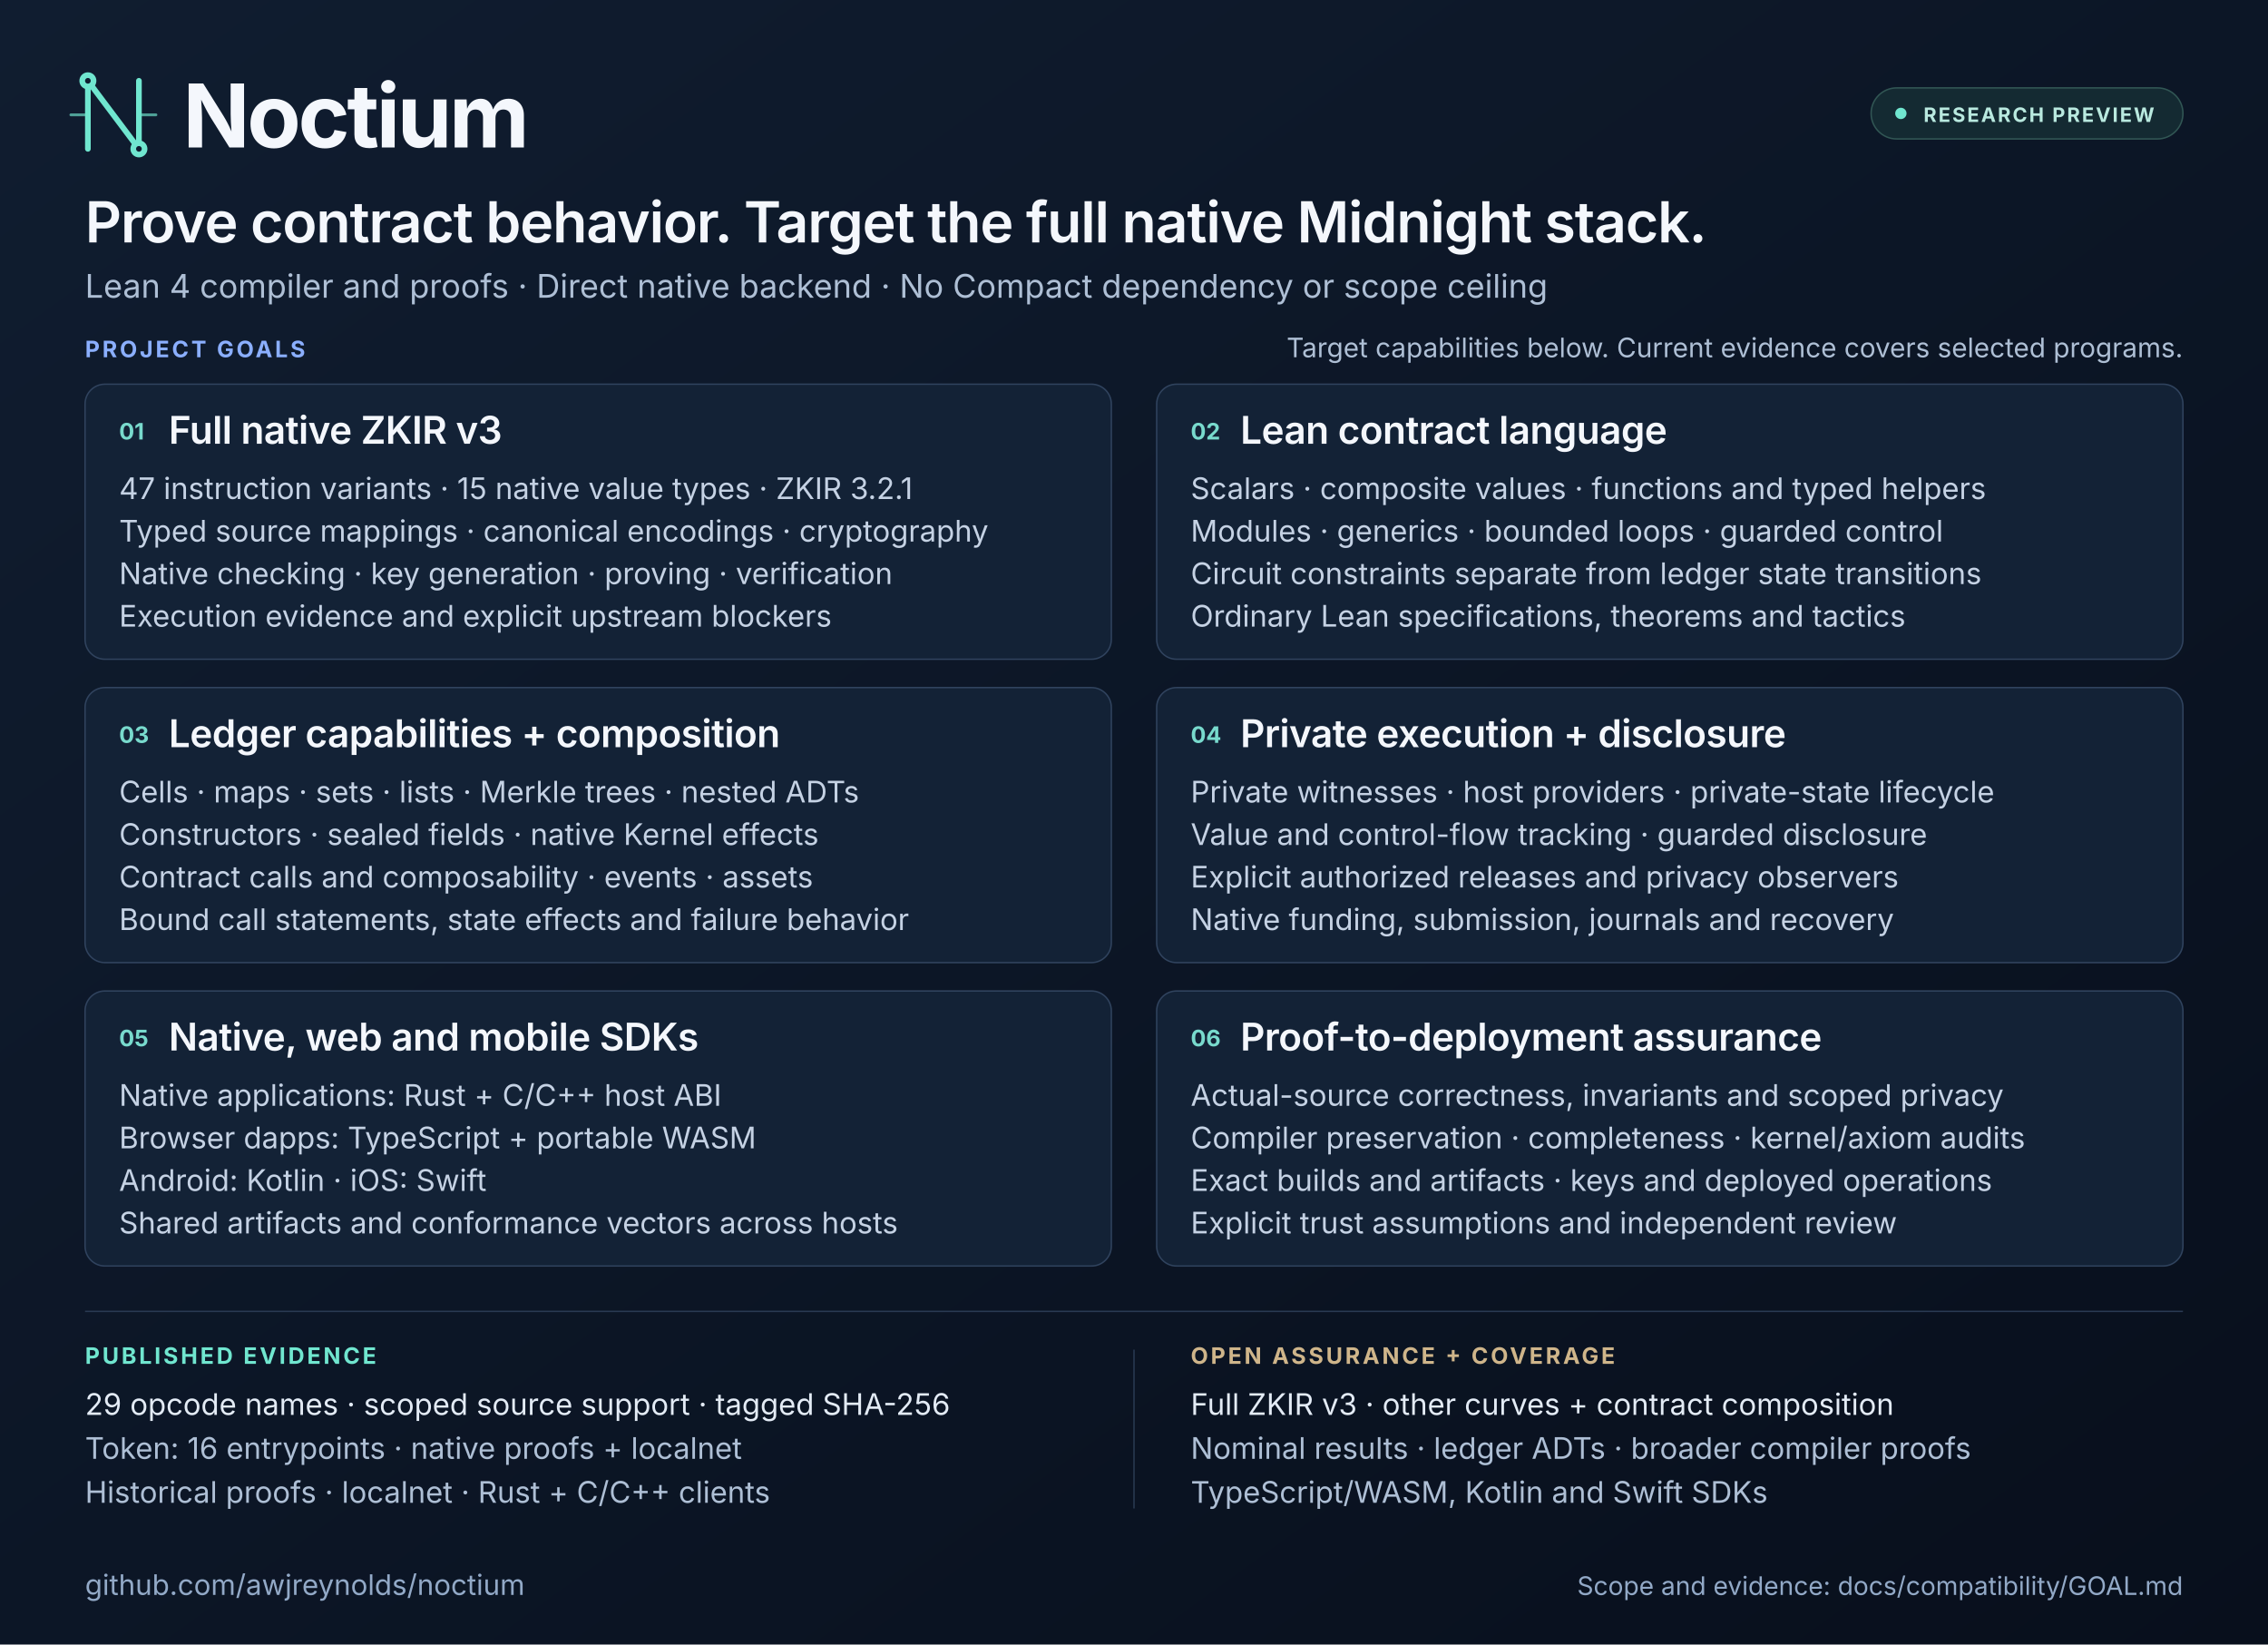
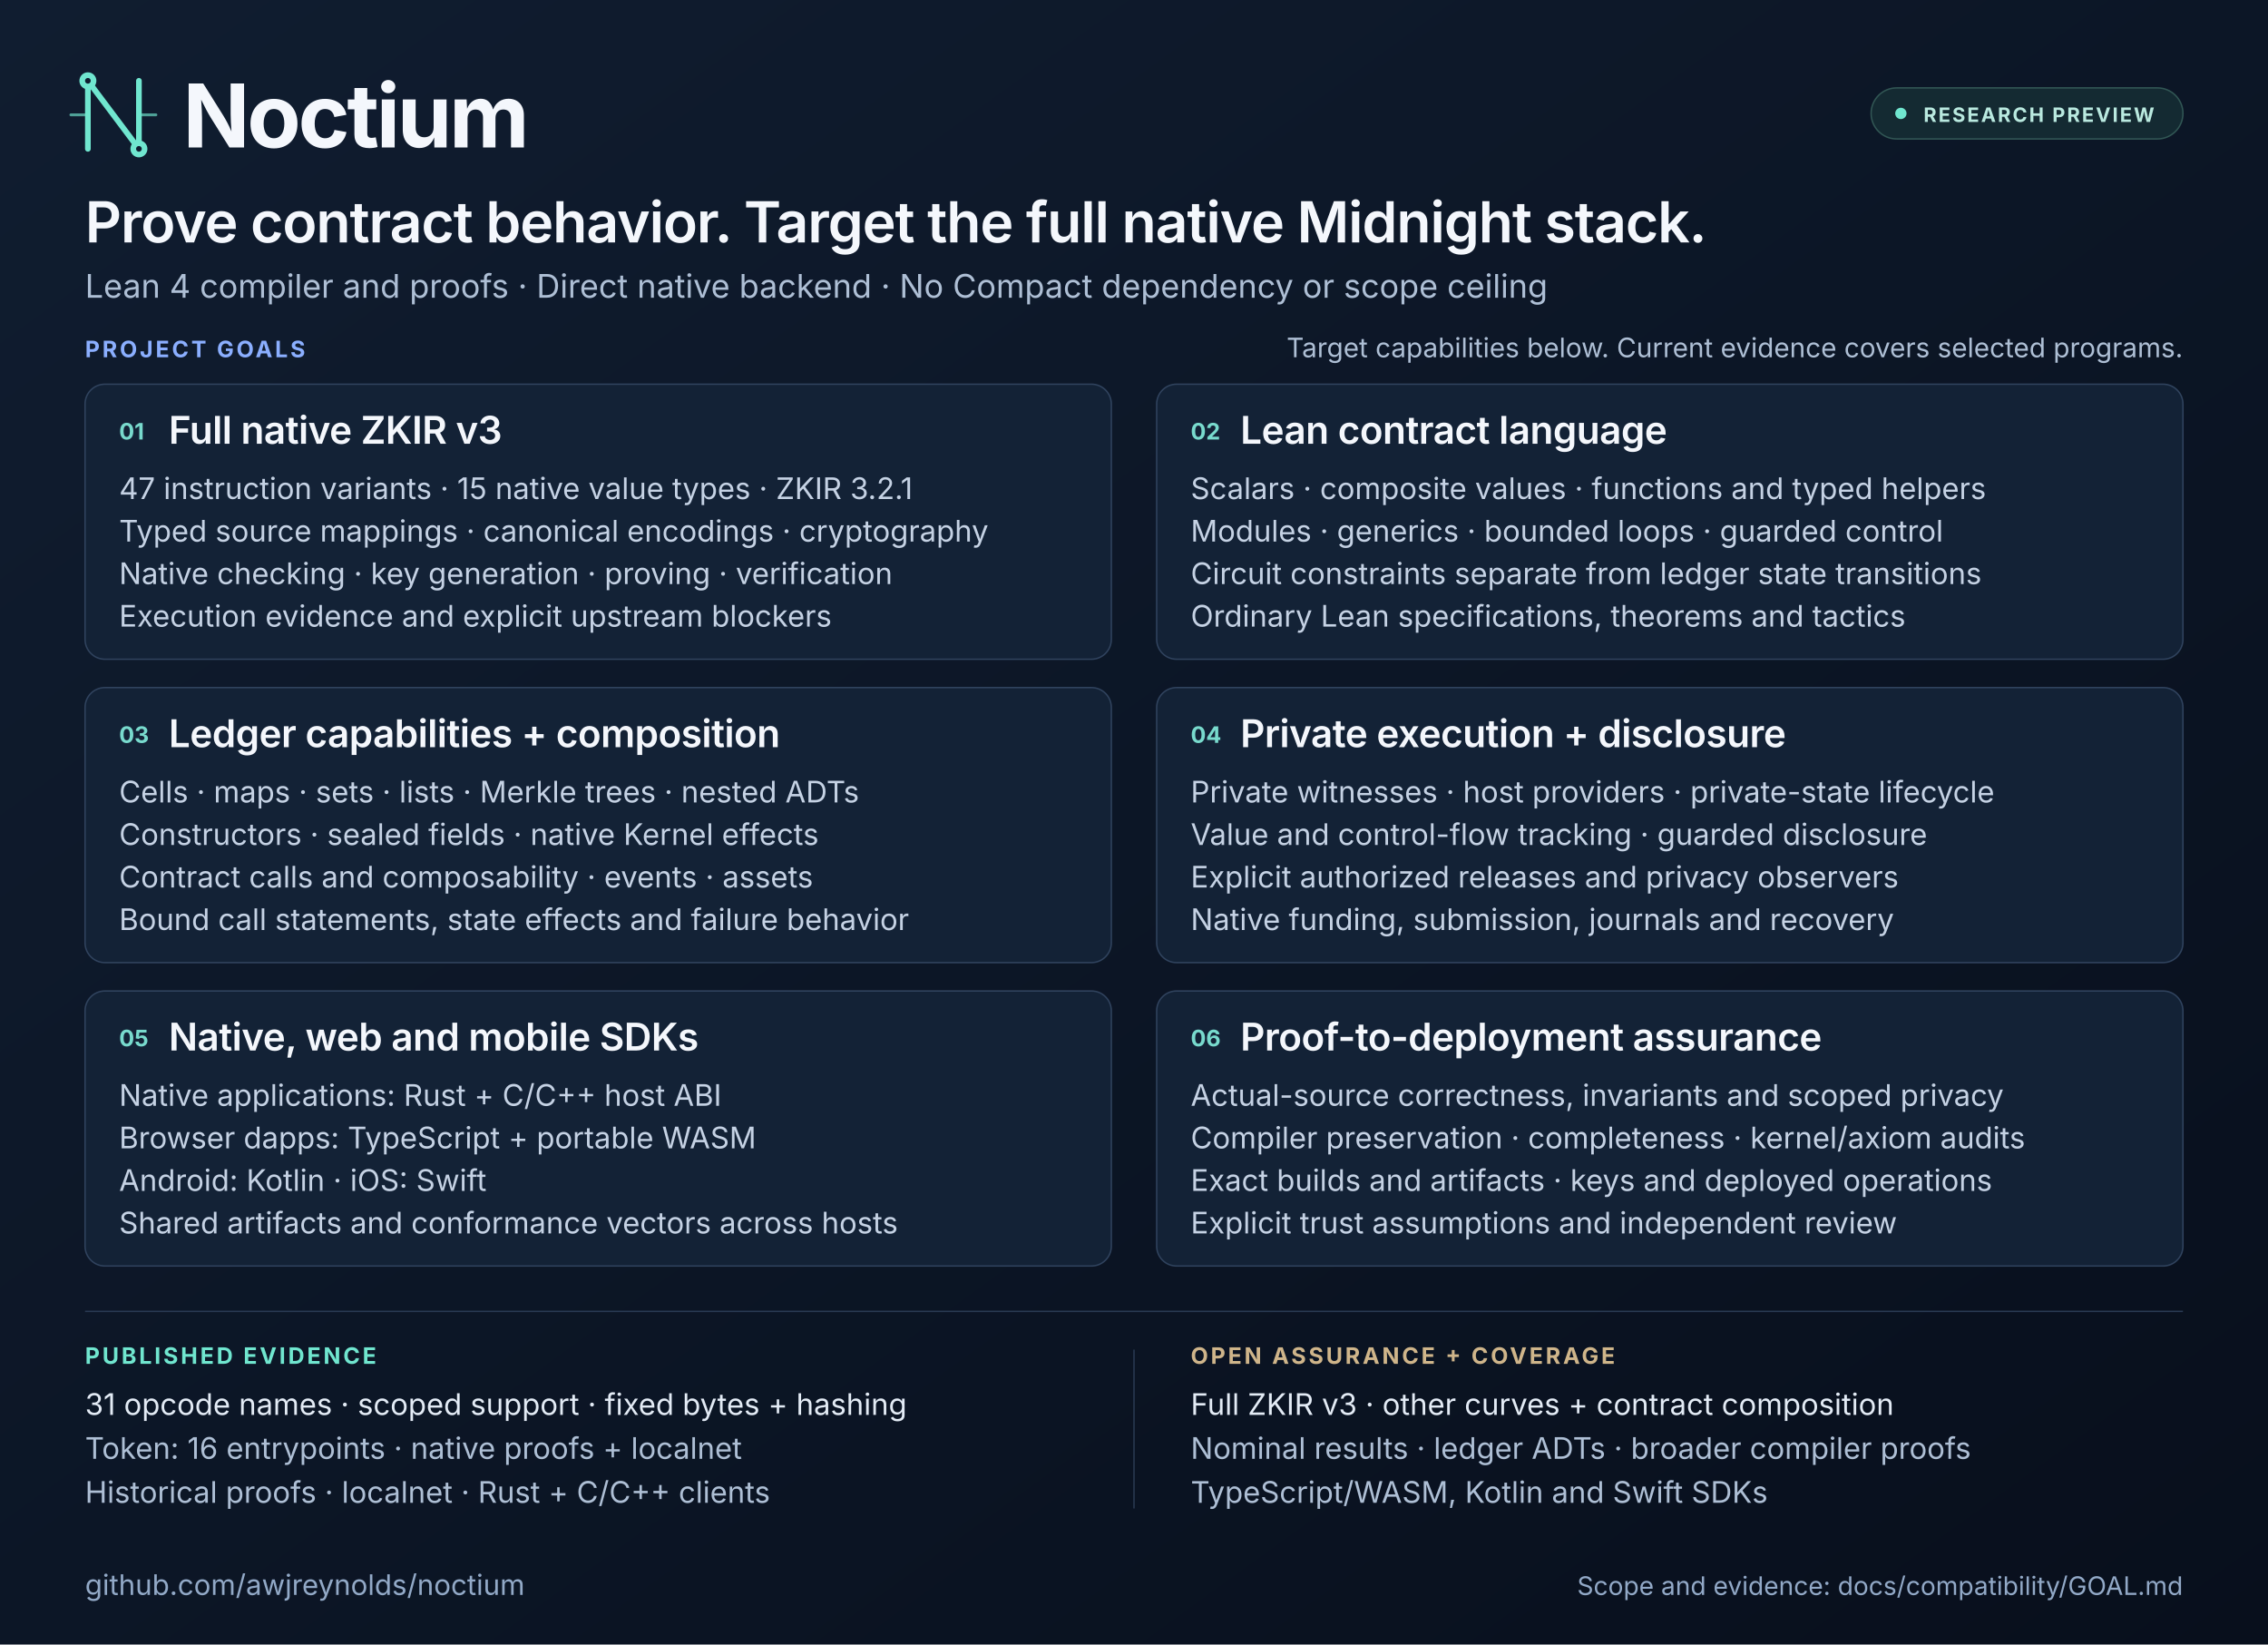
<svg xmlns="http://www.w3.org/2000/svg" width="1600" height="1160" viewBox="0 0 1600 1160" role="img" aria-labelledby="title description">
  <defs>
    <linearGradient id="background" x1="0" y1="0" x2="1" y2="1">
      <stop offset="0" stop-color="#101D30" />
      <stop offset="1" stop-color="#080F1C" />
    </linearGradient>
    <linearGradient id="accent" x1="0" y1="0" x2="1" y2="0">
      <stop offset="0" stop-color="#70E6CF" />
      <stop offset="1" stop-color="#8BAFFF" />
    </linearGradient>
  </defs>
  <rect width="1600" height="1160" fill="url(#background)" />
  <path d="M0 2H1600" stroke="url(#accent)" stroke-width="4" />
  <g stroke="#70E6CF" stroke-width="4" fill="none" stroke-linecap="round" stroke-linejoin="round">
    <path d="M62 105V57L98 105V57" />
    <path d="M50 81H62M98 81H110" stroke-width="2" opacity="0.65" />
    <circle cx="62" cy="57" r="4" fill="#101D30" />
    <circle cx="98" cy="105" r="4" fill="#101D30" />
  </g>
  <g font-family="Inter, Arial, Helvetica, sans-serif">
    <text x="129" y="104" fill="#F4F7FC" font-size="62" font-weight="700" letter-spacing="-2">Noctium</text>
    <rect x="1320" y="62" width="220" height="36" rx="18" fill="#142A32" stroke="#315654" />
    <circle cx="1341" cy="80" r="4" fill="#70E6CF" />
    <text x="1357" y="86" fill="#B9E9DF" font-size="14" font-weight="700" letter-spacing="1.3">RESEARCH PREVIEW</text>
    <text x="60" y="171" fill="#F4F7FC" font-size="40" font-weight="600" letter-spacing="-0.7">Prove contract behavior. Target the full native Midnight stack.</text>
    <text x="60" y="210" fill="#AEBFD5" font-size="23">Lean 4 compiler and proofs · Direct native backend · No Compact dependency or scope ceiling</text>
    <text x="60" y="252" fill="#8BAFFF" font-size="16" font-weight="700" letter-spacing="1.8">PROJECT GOALS</text>
    <text x="1540" y="252" fill="#AEBFD5" font-size="19" text-anchor="end">Target capabilities below. Current evidence covers selected programs.</text>
    <g fill="#132236" stroke="#30435E">
      <rect x="60" y="271" width="724" height="194" rx="14" />
      <rect x="816" y="271" width="724" height="194" rx="14" />
      <rect x="60" y="485" width="724" height="194" rx="14" />
      <rect x="816" y="485" width="724" height="194" rx="14" />
      <rect x="60" y="699" width="724" height="194" rx="14" />
      <rect x="816" y="699" width="724" height="194" rx="14" />
    </g>
    <g fill="#78DACD" font-size="16" font-weight="700">
      <text x="84" y="310">01</text>
      <text x="840" y="310">02</text>
      <text x="84" y="524">03</text>
      <text x="840" y="524">04</text>
      <text x="84" y="738">05</text>
      <text x="840" y="738">06</text>
    </g>
    <g fill="#F4F7FC" font-size="27" font-weight="600" letter-spacing="-0.3">
      <text x="119" y="313">Full native ZKIR v3</text>
      <text x="875" y="313">Lean contract language</text>
      <text x="119" y="527">Ledger capabilities + composition</text>
      <text x="875" y="527">Private execution + disclosure</text>
      <text x="119" y="741">Native, web and mobile SDKs</text>
      <text x="875" y="741">Proof-to-deployment assurance</text>
    </g>
    <g fill="#C5D2E4" font-size="21">
      <text x="84" y="352">47 instruction variants · 15 native value types · ZKIR 3.2.1</text>
      <text x="84" y="382">Typed source mappings · canonical encodings · cryptography</text>
      <text x="84" y="412">Native checking · key generation · proving · verification</text>
      <text x="84" y="442">Execution evidence and explicit upstream blockers</text>
      <text x="840" y="352">Scalars · composite values · functions and typed helpers</text>
      <text x="840" y="382">Modules · generics · bounded loops · guarded control</text>
      <text x="840" y="412">Circuit constraints separate from ledger state transitions</text>
      <text x="840" y="442">Ordinary Lean specifications, theorems and tactics</text>
      <text x="84" y="566">Cells · maps · sets · lists · Merkle trees · nested ADTs</text>
      <text x="84" y="596">Constructors · sealed fields · native Kernel effects</text>
      <text x="84" y="626">Contract calls and composability · events · assets</text>
      <text x="84" y="656">Bound call statements, state effects and failure behavior</text>
      <text x="840" y="566">Private witnesses · host providers · private-state lifecycle</text>
      <text x="840" y="596">Value and control-flow tracking · guarded disclosure</text>
      <text x="840" y="626">Explicit authorized releases and privacy observers</text>
      <text x="840" y="656">Native funding, submission, journals and recovery</text>
      <text x="84" y="780">Native applications: Rust + C/C++ host ABI</text>
      <text x="84" y="810">Browser dapps: TypeScript + portable WASM</text>
      <text x="84" y="840">Android: Kotlin · iOS: Swift</text>
      <text x="84" y="870">Shared artifacts and conformance vectors across hosts</text>
      <text x="840" y="780">Actual-source correctness, invariants and scoped privacy</text>
      <text x="840" y="810">Compiler preservation · completeness · kernel/axiom audits</text>
      <text x="840" y="840">Exact builds and artifacts · keys and deployed operations</text>
      <text x="840" y="870">Explicit trust assumptions and independent review</text>
    </g>
    <path d="M60 925H1540" stroke="#293A52" />
    <text x="60" y="962" fill="#70E6CF" font-size="16" font-weight="700" letter-spacing="1.8">PUBLISHED EVIDENCE</text>
-     <text x="60" y="998" fill="#E3EBF5" font-size="21">29 opcode names · scoped source support · tagged SHA-256</text>
+     <text x="60" y="998" fill="#E3EBF5" font-size="21">31 opcode names · scoped support · fixed bytes + hashing</text>
    <text x="60" y="1029" fill="#AEBFD5" font-size="21">Token: 16 entrypoints · native proofs + localnet</text>
    <text x="60" y="1060" fill="#AEBFD5" font-size="21">Historical proofs · localnet · Rust + C/C++ clients</text>
    <path d="M800 952V1064" stroke="#293A52" />
    <text x="840" y="962" fill="#CFB58A" font-size="16" font-weight="700" letter-spacing="1.8">OPEN ASSURANCE + COVERAGE</text>
    <text x="840" y="998" fill="#E3EBF5" font-size="21">Full ZKIR v3 · other curves + contract composition</text>
    <text x="840" y="1029" fill="#AEBFD5" font-size="21">Nominal results · ledger ADTs · broader compiler proofs</text>
    <text x="840" y="1060" fill="#AEBFD5" font-size="21">TypeScript/WASM, Kotlin and Swift SDKs</text>
    <text x="60" y="1125" fill="#92A9C7" font-size="20">github.com/awjreynolds/noctium</text>
    <text x="1540" y="1125" fill="#92A9C7" font-size="18" text-anchor="end">Scope and evidence: docs/compatibility/GOAL.md</text>
  </g>
</svg>
